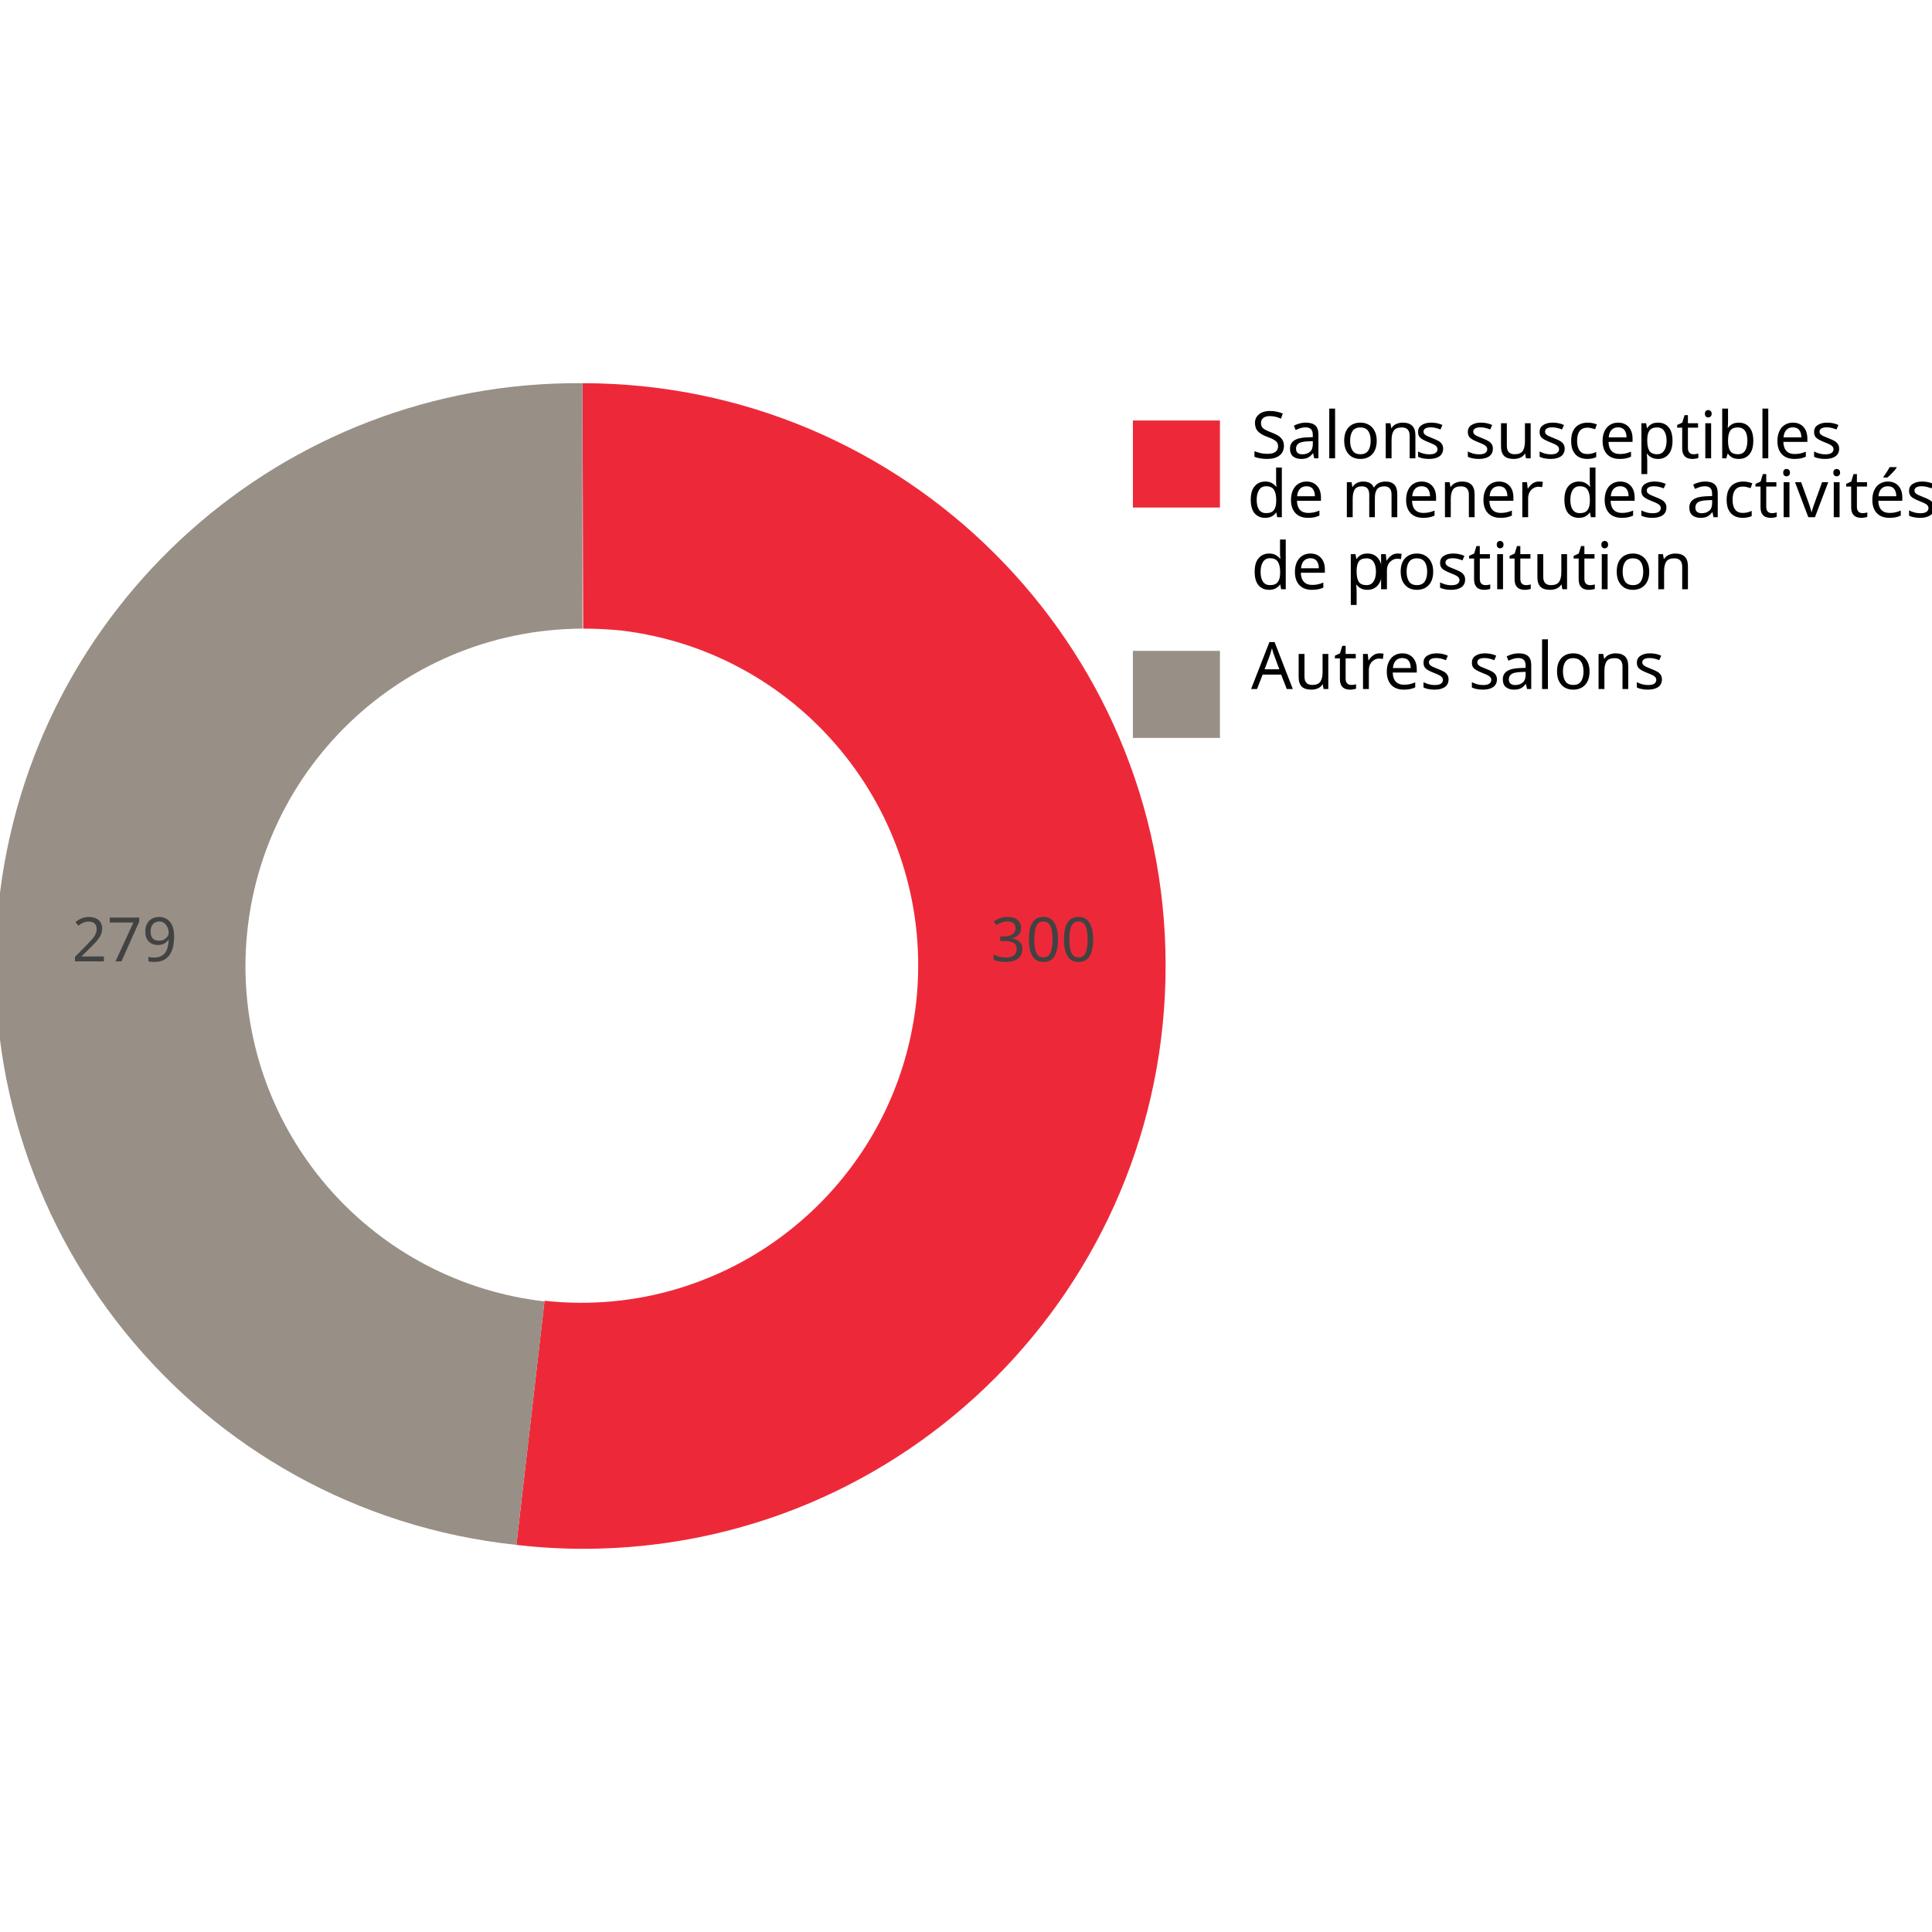
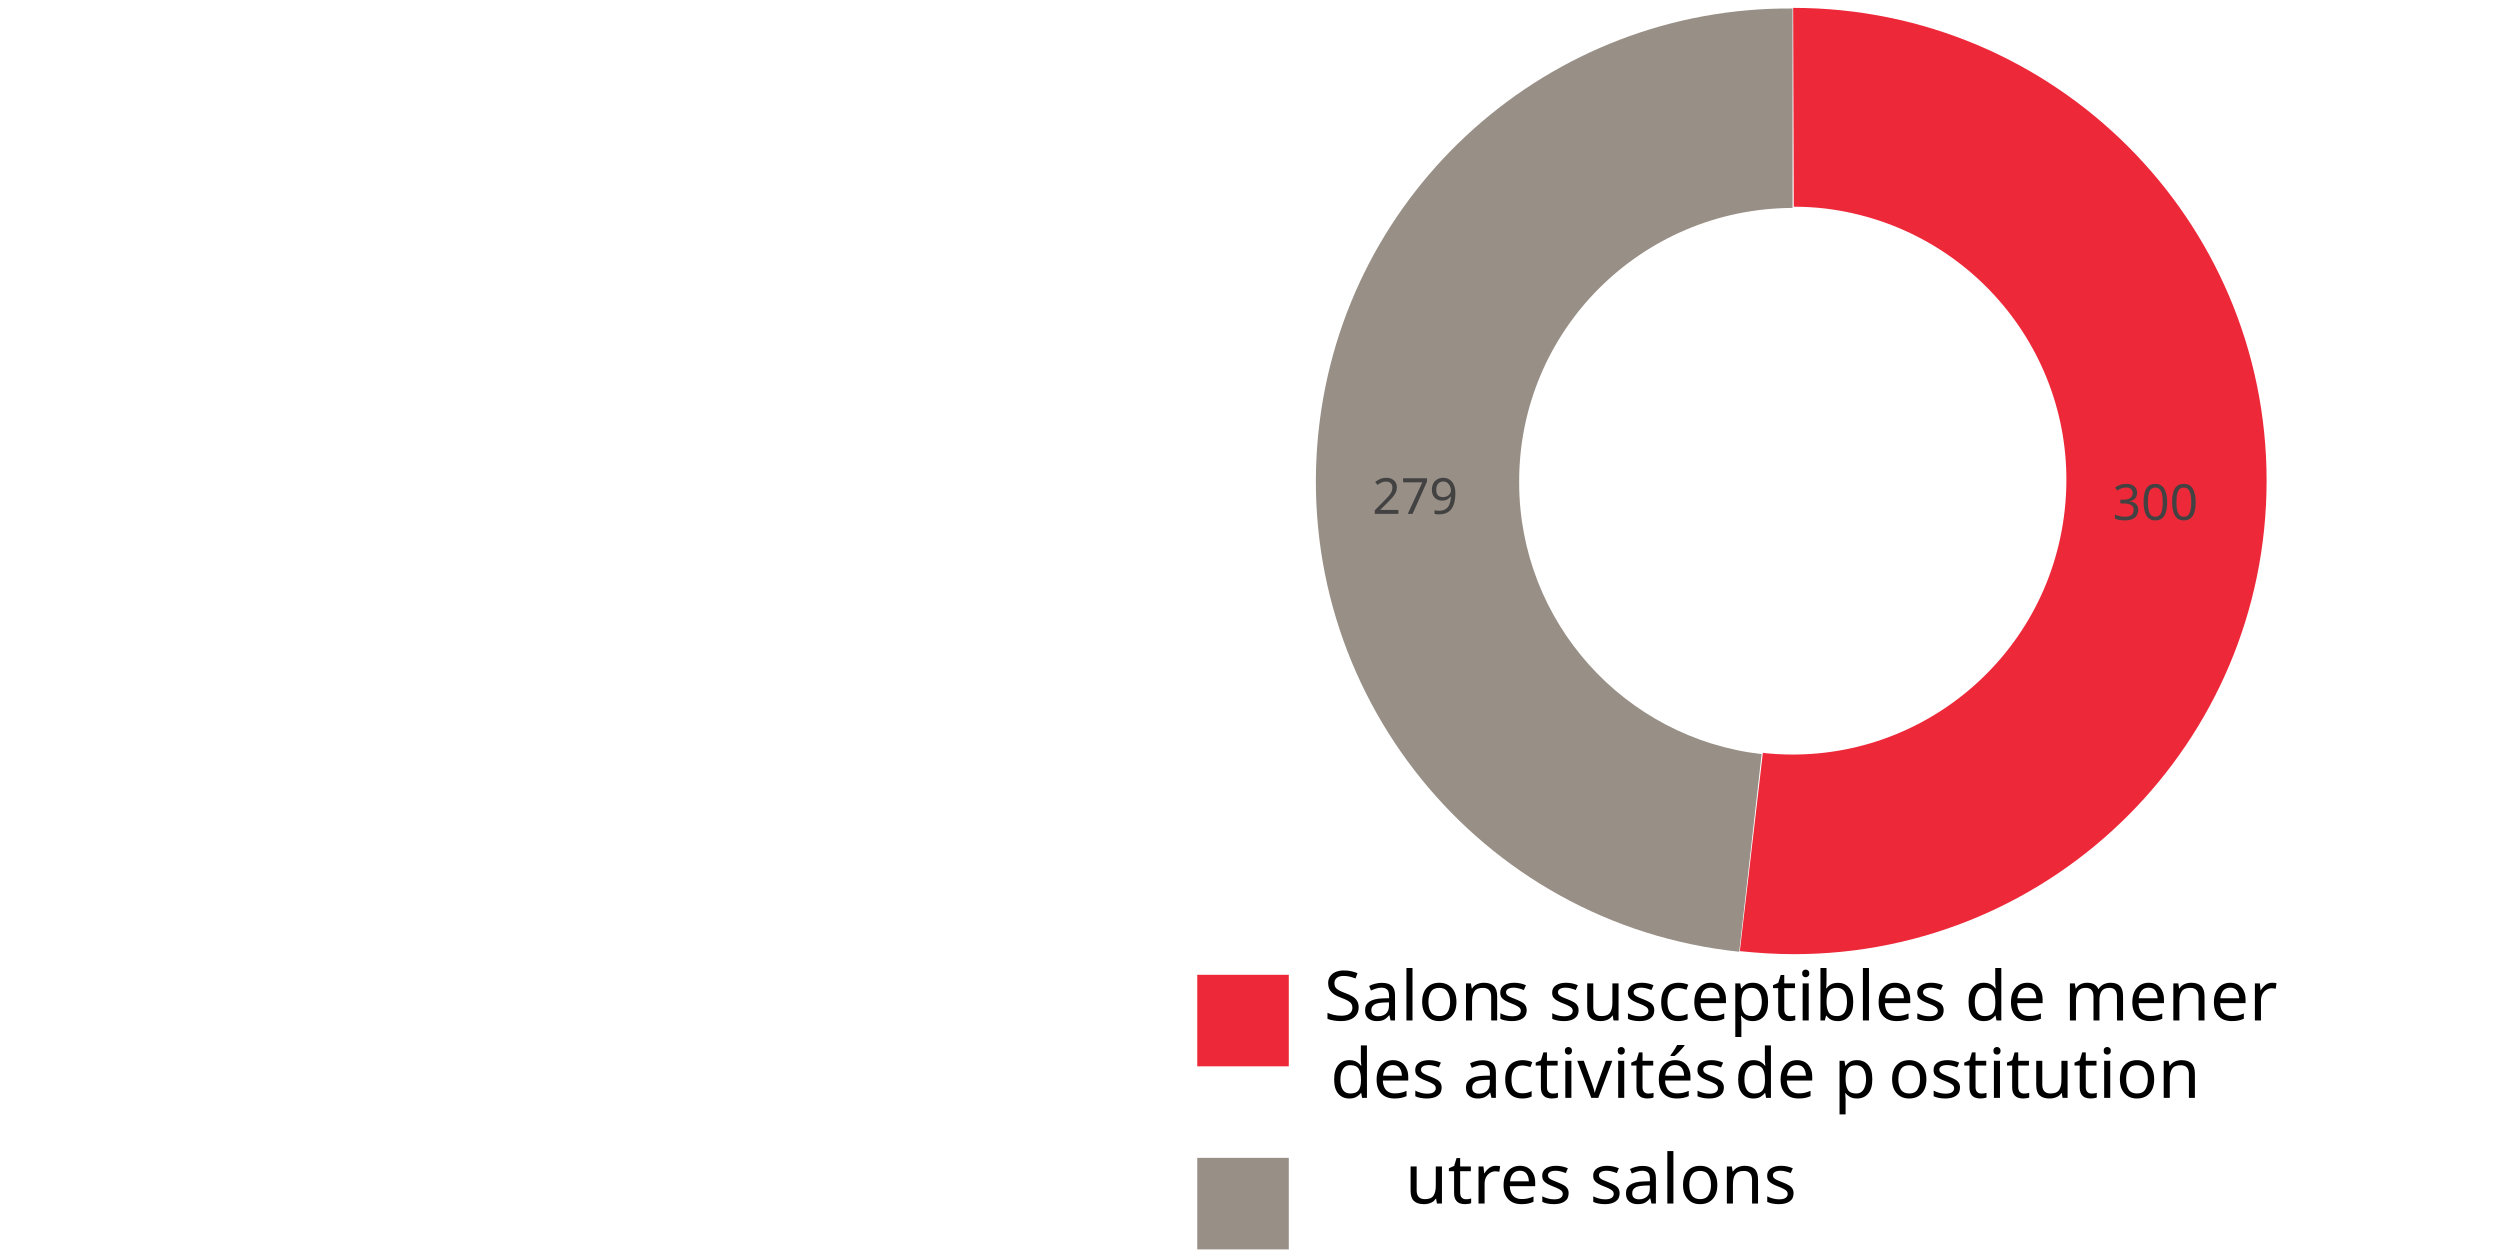
- <svg xmlns="http://www.w3.org/2000/svg" version="1.1" encoding="utf-8" width="120" height="120" x="0px" y="0px" viewBox="0 0 295.2 178.1" style="enable-background:new 0 0 295.2 178.1;" xml:space="preserve">
-   <style type="text/css">.st0{fill:#ED2939;}.st1{fill:#988F86;}.st2{fill:#424242;}.st3{font-family:'Roboto-Regular';}.st4{font-size:9.38px;}.st5{enable-background:new    ;}.st6{font-size:10px;}</style>
-   <path class="st0" d="M89,0c49.2,0,89.1,39.8,89.1,89s-39.8,89.1-89,89.1c-3.4,0-6.8-0.2-10.2-0.6l4.3-37.3c28.3,3.1,53.7-17.4,56.8-45.7c3-28-17-53.3-45-56.7c-2-0.2-3.9-0.3-5.9-0.3L89,0L89,0z" />
-   <path class="st1" d="M78.9,177.5c-48.9-5.2-84.3-49-79.1-97.9C4.6,34.1,43.2-0.4,89,0v37.5c-28.5,0.1-51.5,23.2-51.5,51.7c0.1,26.2,19.7,48.1,45.7,51.1L78.9,177.5z" />
-   <text transform="matrix(1 0 0 1 151.39 88.34)" class="st2 st3 st4">300</text>
-   <text transform="matrix(1 0 0 1 11 88.34)" class="st2 st3 st4">279</text>
-   <rect x="173.1" y="5.7" class="st0" width="13.3" height="13.3" />
-   <text transform="matrix(1 0 0 1 191.16 11.48)" class="st5">
-     <tspan x="0" y="0" class="st3 st6">Salon</tspan>
-     <tspan x="25" y="0" class="st3 st6">s</tspan>
-     <tspan x="30" y="0" class="st3 st6"> susceptibles</tspan>
+ <svg xmlns="http://www.w3.org/2000/svg" version="1.1" id="Calque_1" x="0px" y="0px" viewBox="0 0 412.4 207.2" style="enable-background:new 0 0 412.4 207.2;" xml:space="preserve">
+   <style type="text/css">
+ 	.st0{fill:#ED2939;}
+ 	.st1{fill:#988F86;}
+ 	.st2{fill:none;}
+ 	.st3{fill:#424242;}
+ 	.st4{font-family:'Roboto-Regular';}
+ 	.st5{font-size:8.225px;}
+ 	.st6{enable-background:new    ;}
+ 	.st7{font-size:11.383px;}
+ </style>
+   <path class="st0" d="M295.8,1.3c43.1,0,78.1,34.9,78.1,78c0,43.1-34.9,78.1-78,78.1c-3,0-6-0.2-8.9-0.5l3.8-32.7  c24.8,2.7,47.1-15.2,49.8-40.1c2.7-24.6-14.9-46.7-39.5-49.7c-1.7-0.2-3.4-0.3-5.2-0.3L295.8,1.3L295.8,1.3z" />
+   <path class="st1" d="M286.9,157c-42.9-4.5-73.9-43-69.4-85.8c4.2-39.9,38.1-70.1,78.2-69.8v32.9c-25,0.1-45.2,20.3-45.1,45.3  c0,22.9,17.3,42.2,40,44.8L286.9,157z" />
+   <rect x="348.5" y="78.7" class="st2" width="13.9" height="9.3" />
+   <text transform="matrix(1 0 0 1 348.4971 85.7702)" class="st3 st4 st5">300</text>
+   <rect x="226.4" y="77.7" class="st2" width="13.9" height="9.3" />
+   <text transform="matrix(1 0 0 1 226.3931 84.7702)" class="st3 st4 st5">279</text>
+   <rect x="197.5" y="160.8" class="st0" width="15.1" height="15.1" />
+   <rect x="218.4" y="158.6" class="st2" width="151.1" height="12.8" />
+   <text transform="matrix(1 0 0 1 218.4046 168.3333)" class="st6">
+     <tspan x="0" y="0" class="st4 st7">Salon</tspan>
+     <tspan x="28.5" y="0" class="st4 st7">s</tspan>
+     <tspan x="34.1" y="0" class="st4 st7"> susceptibles de mener</tspan>
  </text>
-   <text transform="matrix(1 0 0 1 187.9598 20.48)" class="st3 st6"> de mener des activités</text>
-   <text transform="matrix(1 0 0 1 191.1599 31.48)" class="st3 st6">de p</text>
-   <text transform="matrix(1 0 0 1 210.1799 31.48)" class="st3 st6">r</text>
-   <text transform="matrix(1 0 0 1 213.4699 31.48)" class="st3 st6">ostitution</text>
-   <rect x="173.1" y="40.9" class="st1" width="13.3" height="13.3" />
-   <text transform="matrix(1 0 0 1 191.16 46.73)" class="st3 st6">A</text>
-   <text transform="matrix(1 0 0 1 197.63 46.73)" class="st3 st6">utres salons </text>
+   <rect x="204.9" y="171.4" class="st2" width="77.8" height="12.8" />
+   <text transform="matrix(1 0 0 1 204.6581 181.1003)" class="st4 st7">     des activités</text>
+   <rect x="286.1" y="171.4" class="st2" width="21.7" height="12.8" />
+   <text transform="matrix(1 0 0 1 286.1019 181.0999)" class="st4 st7">de p</text>
+   <rect x="307.8" y="171.4" class="st2" width="3.7" height="12.8" />
+   <rect x="311.5" y="171.4" class="st2" width="48.1" height="12.8" />
+   <text transform="matrix(1 0 0 1 311.4974 181.0999)" class="st4 st7">ostitution</text>
+   <rect x="197.5" y="191" class="st1" width="15.1" height="15.1" />
+   <rect x="224.4" y="188.8" class="st2" width="7.3" height="12.8" />
+   <rect x="231.8" y="188.8" class="st2" width="64.8" height="12.8" />
+   <text transform="matrix(1 0 0 1 231.7852 198.5308)" class="st4 st7">utres salons </text>
</svg>
